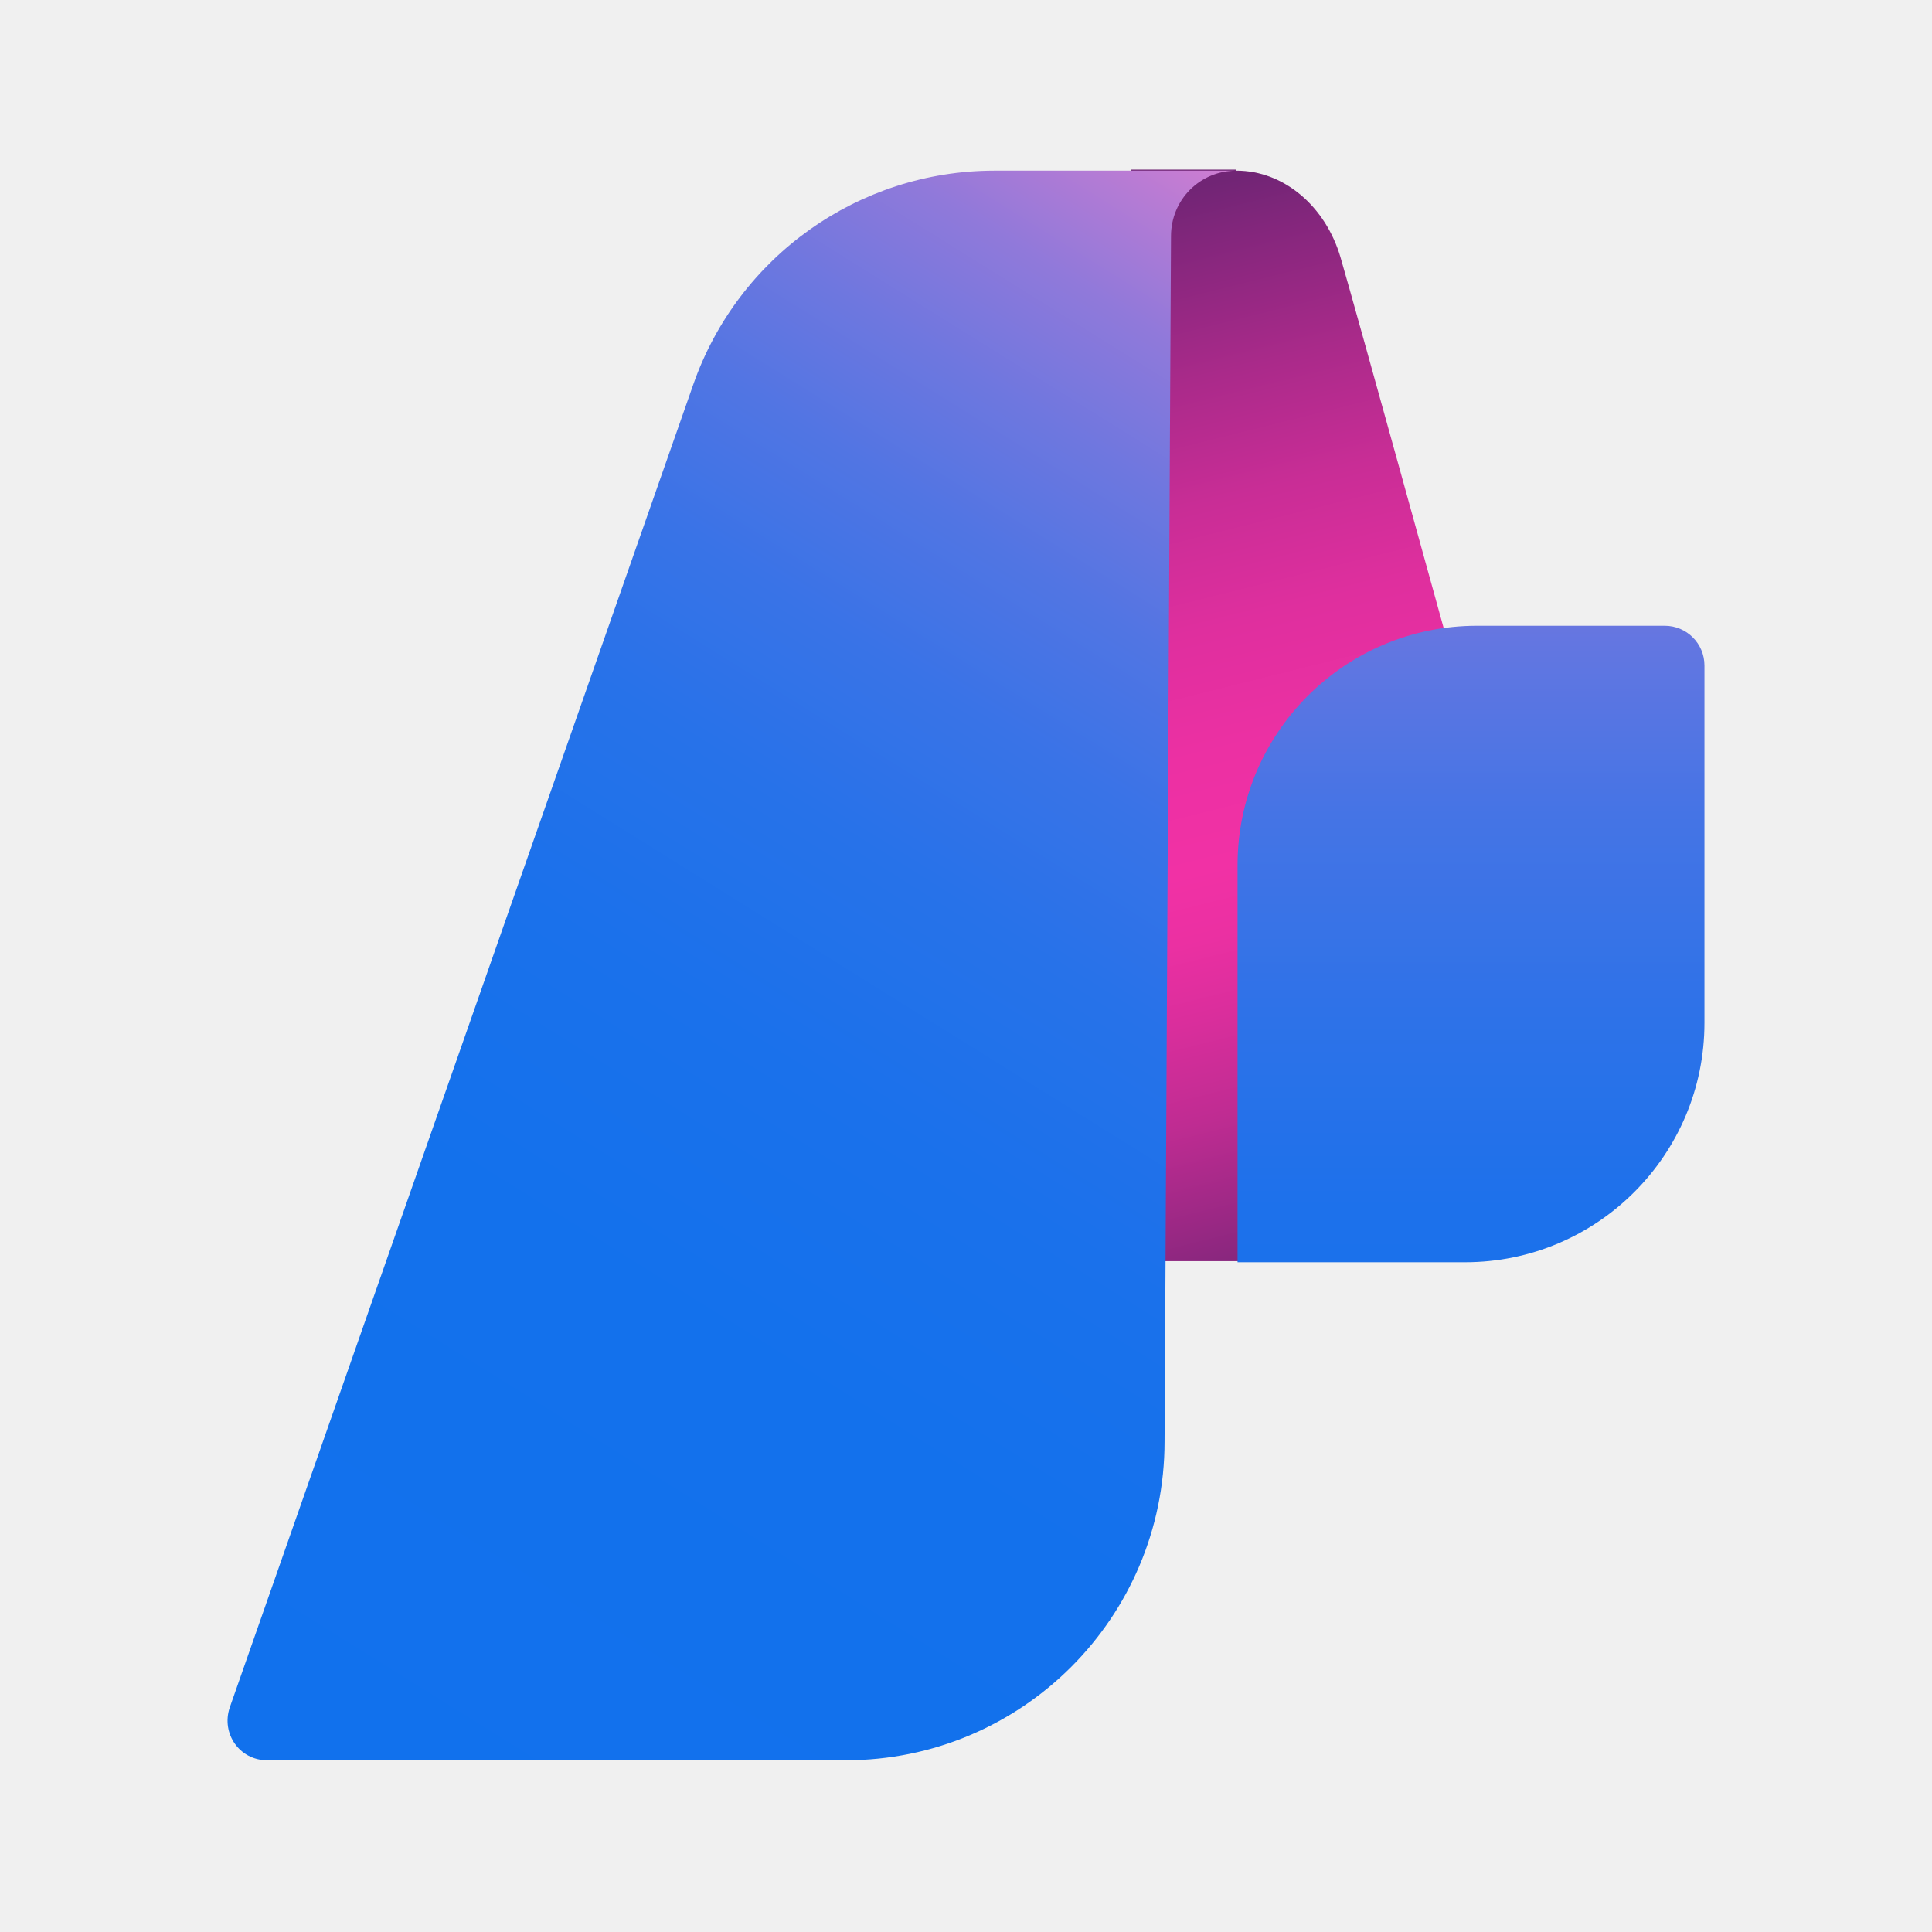
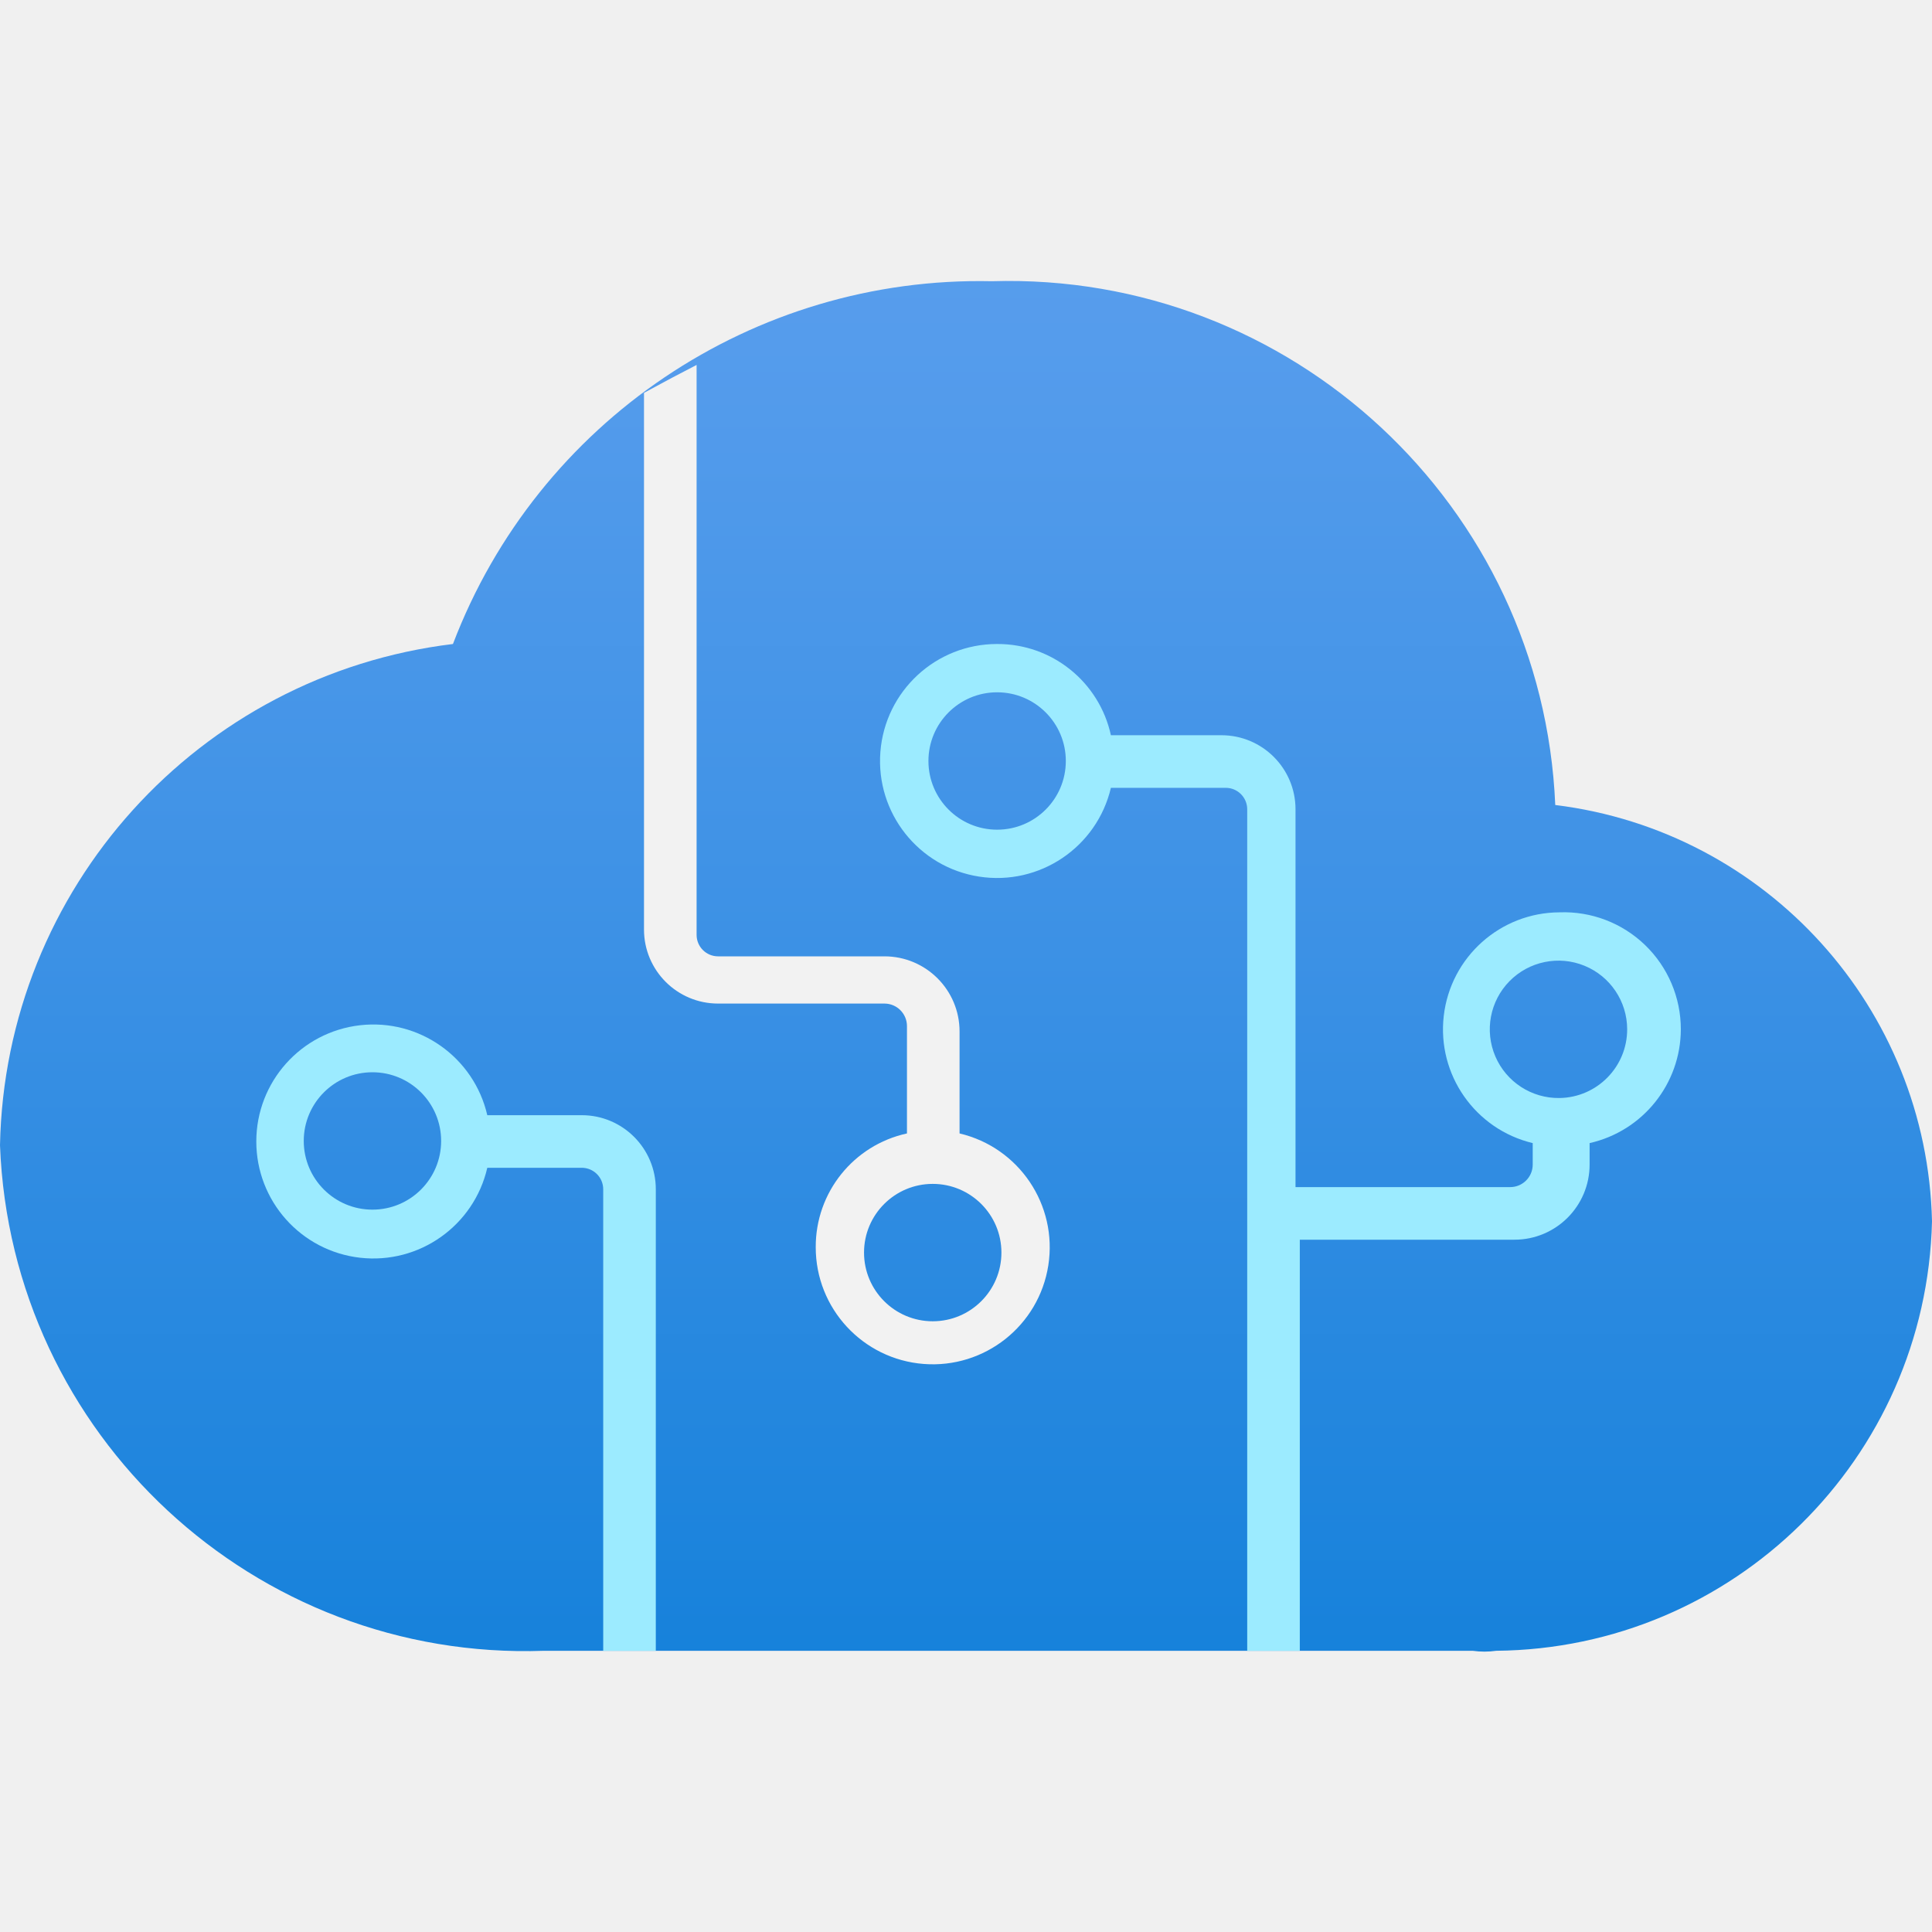
<svg xmlns="http://www.w3.org/2000/svg" viewBox="0 0 18 18" class="msportalfx-svg-placeholder" role="presentation" focusable="false">
  <g>
    <defs>
-       <linearGradient id="ac8db363-9f1b-49ab-9fff-3cc364d746c8" x1="12.76" y1="11.97" x2="10.26" y2="1.96" gradientUnits="userSpaceOnUse">
-         <stop offset="0" stop-color="#712575" />
-         <stop offset=".09" stop-color="#9a2884" />
-         <stop offset=".18" stop-color="#bf2c92" />
-         <stop offset=".27" stop-color="#da2e9c" />
-         <stop offset=".34" stop-color="#eb30a2" />
-         <stop offset=".4" stop-color="#f131a5" />
-         <stop offset=".5" stop-color="#ec30a3" />
-         <stop offset=".61" stop-color="#df2f9e" />
-         <stop offset=".72" stop-color="#c92d96" />
-         <stop offset=".83" stop-color="#aa2a8a" />
-         <stop offset=".95" stop-color="#83267c" />
-         <stop offset="1" stop-color="#712575" />
-       </linearGradient>
-       <linearGradient id="22be32e4-f9e7-4a0b-b975-2d99f984d0b8" x1="13.71" y1="1.8" x2="13.71" y2="15.92" gradientUnits="userSpaceOnUse">
-         <stop offset="0" stop-color="#da7ed0" />
-         <stop offset=".08" stop-color="#b17bd5" />
-         <stop offset=".19" stop-color="#8778db" />
-         <stop offset=".3" stop-color="#6276e1" />
-         <stop offset=".41" stop-color="#4574e5" />
-         <stop offset=".54" stop-color="#2e72e8" />
-         <stop offset=".67" stop-color="#1d71eb" />
-         <stop offset=".81" stop-color="#1471ec" />
-         <stop offset="1" stop-color="#1171ed" />
-       </linearGradient>
-       <linearGradient id="a8e3f2ff-03d2-46a4-9c16-eae29a9e9933" x1="12.86" y1="2.12" x2="3.5" y2="17.13" gradientUnits="userSpaceOnUse">
-         <stop offset="0" stop-color="#da7ed0" />
-         <stop offset=".05" stop-color="#b77bd4" />
-         <stop offset=".11" stop-color="#9079da" />
-         <stop offset=".18" stop-color="#6e77df" />
-         <stop offset=".25" stop-color="#5175e3" />
-         <stop offset=".33" stop-color="#3973e7" />
-         <stop offset=".42" stop-color="#2772e9" />
-         <stop offset=".54" stop-color="#1a71eb" />
-         <stop offset=".68" stop-color="#1371ec" />
-         <stop offset="1" stop-color="#1171ed" />
+       <linearGradient id="e05f244d-eb9d-4b22-876f-a7980f18718c" x1="9" y1="19.13" x2="9" y2="-.29" gradientUnits="userSpaceOnUse">
+         <stop offset="0" stop-color="#0078d4" />
+         <stop offset=".16" stop-color="#1380da" />
+         <stop offset=".53" stop-color="#3c91e5" />
+         <stop offset=".82" stop-color="#559cec" />
+         <stop offset="1" stop-color="#5ea0ef" />
      </linearGradient>
    </defs>
-     <path d="M11.52 1.59c.44 0 .83.33.97.81s.96 3.45.96 3.45v5.9h-2.97l.06-10.17h.98Z" fill-rule="evenodd" fill="url(#ac8db363-9f1b-49ab-9fff-3cc364d746c8)" />
-     <path d="M15.88 6.2a.37.37 0 0 0-.37-.37h-1.75c-1.23 0-2.23 1-2.23 2.23v3.7h2.12c1.23 0 2.23-1 2.23-2.23V6.2Z" fill="url(#22be32e4-f9e7-4a0b-b975-2d99f984d0b8)" />
-     <path d="M11.52 1.59c-.34 0-.61.27-.61.61l-.06 11.23a2.97 2.97 0 0 1-2.97 2.97H2.49c-.26 0-.43-.25-.35-.49L6.46 3.58a2.973 2.973 0 0 1 2.8-1.99h2.27Z" fill="url(#a8e3f2ff-03d2-46a4-9c16-eae29a9e9933)" fill-rule="evenodd" />
-     <path d="M0 0h18v18H0z" fill="none" />
+     <path d="M18 11.38a4 4 0 0 0-3.51-3.88 5.1 5.1 0 0 0-5.25-4.88A5.25 5.25 0 0 0 4.22 6 4.8 4.8 0 0 0 0 10.67a4.9 4.9 0 0 0 5.07 4.71h8.65a.78.78 0 0 0 .22 0 4.1 4.1 0 0 0 4.06-4Z" fill="url(#e05f244d-eb9d-4b22-876f-a7980f18718c)" />
+     <path d="M5.42 10.39h-.88a1.09 1.09 0 1 0 0 .49h.88a.2.2 0 0 1 .2.2v4.3h.49v-4.3a.69.69 0 0 0-.69-.69Zm-1.95.88a.64.64 0 1 1 .64-.64.64.64 0 0 1-.64.64Z" fill="#9cebff" />
+     <path d="M8.94 10.61v-1a.7.7 0 0 0-.7-.7H6.69a.2.2 0 0 1-.2-.2V3.4l-.23.12-.26.14v5a.69.69 0 0 0 .69.69h1.55a.21.21 0 0 1 .21.21v1a1.08 1.08 0 0 0-.85 1.06 1.09 1.09 0 1 0 1.34-1.06Zm-.25 1.7a.64.64 0 1 1 .64-.64.64.64 0 0 1-.64.64Z" fill="#f2f2f2" />
+     <path d="M14.53 8.5a1.09 1.09 0 0 0-.25 2.15v.2a.21.21 0 0 1-.21.21h-2V7.54a.69.69 0 0 0-.69-.69h-1.03A1.08 1.08 0 0 0 9.29 6a1.09 1.09 0 1 0 1.06 1.34h1.07a.2.2 0 0 1 .2.2v7.84h.49v-3.83h2a.7.7 0 0 0 .7-.7v-.2a1.09 1.09 0 0 0 .85-1.06 1.09 1.09 0 0 0-1.13-1.09Zm-5.24-.77a.64.64 0 1 1 .64-.64.64.64 0 0 1-.64.64Zm5.24 2.5a.64.64 0 1 1 .63-.64.64.64 0 0 1-.63.64Z" fill="#9cebff" />
  </g>
  <style>.msportalfx-svg-c01{fill:#fff}.msportalfx-svg-c02{fill:#e5e5e5}.msportalfx-svg-c03{fill:#a0a1a2}.msportalfx-svg-c04{fill:#7a7a7a}.msportalfx-svg-c05{fill:#3e3e3e}.msportalfx-svg-c06{fill:#1e1e1e}.msportalfx-svg-c07{fill:#0f0f0f}.msportalfx-svg-c08{fill:#ba141a}.msportalfx-svg-c09{fill:#dd5900}.msportalfx-svg-c10{fill:#ff8c00}.msportalfx-svg-c11{fill:#fcd116}.msportalfx-svg-c12{fill:#fee087}.msportalfx-svg-c13{fill:#b8d432}.msportalfx-svg-c14,.msportalfx-svg-c32{fill:#57a300}.msportalfx-svg-c15{fill:#59b4d9}.msportalfx-svg-c16{fill:#3999c6}.msportalfx-svg-c17{fill:#804998}.msportalfx-svg-c18{fill:#ec008c}.msportalfx-svg-c19{fill:#0072c6}.msportalfx-svg-c20{fill:#68217a}.msportalfx-svg-c21{fill:#00188f}.msportalfx-svg-c22{fill:#e81123}.fxs-mode-light .msportalfx-svg-c22{fill:#a4262c}.msportalfx-svg-c23{fill:#cae3f3}.msportalfx-svg-c24{fill:#59aed3}.msportalfx-svg-c25{fill:#4c3b12}.msportalfx-svg-c26{fill:#be9555}.msportalfx-svg-c27{fill:#4f4d52}.msportalfx-svg-c28{fill:#ef6f59}.msportalfx-svg-c29{fill:#f7cb64}.msportalfx-svg-c30{fill:#fdd8db}.msportalfx-svg-c31{fill:#f6ffec}.msportalfx-svg-c33{fill:#8a2da5}.msportalfx-svg-c34{fill:#e00b1c}.msportalfx-svg-c35{fill:#015cda}.msportalfx-svg-c36{fill:#5db300}.msportalfx-svg-c97{fill:#ffb900}.msportalfx-svg-c98{fill:#00a4ef}.msportalfx-svg-c99{fill:#f25022}.msportalfx-inverted-theme .msportalfx-svg-c05,.fxs-theme-dark .msportalfx-svg-c05{fill:#777}.msportalfx-inverted-theme .msportalfx-svg-c07,.fxs-theme-dark .msportalfx-svg-c07{fill:#f2f2f2}.msportalfx-svg-palette-white{fill:#fff}.msportalfx-svg-palette-blue{fill:#015cda}.msportalfx-svg-palette-black{fill:#1e1e1e}.msportalfx-svg-palette-green{fill:#57a300}.msportalfx-svg-palette-gray{fill:#a0a1a2}.msportalfx-svg-palette-inherit{fill:inherit}.msportalfx-svg-badge{position:absolute;left:0;bottom:0;min-height:10px;min-width:10px}.fxc-menu-icon&gt;.msportalfx-svg-badge{left:-2px;bottom:-2px;min-height:8px;min-width:8px}.msportalfx-svg-disabled{filter:grayscale(100%)}.msportalfx-svg-loading-square{animation:ProgressFlagAnimation 1.45s infinite ease-in-out;transform-origin:50%}.msportalfx-svg-loading-square:nth-child(1){animation-delay:0s}.msportalfx-svg-loading-square:nth-child(2){animation-delay:.2s}.msportalfx-svg-loading-square:nth-child(3){animation-delay:.4s}@keyframes ProgressFlagAnimation{0%{transform:scale(1);opacity:.3}36.1%{transform:scale(1.06);opacity:1}50%{transform:scale(1.06);opacity:1}86.1%{transform:scale(1);opacity:.3}}.msportalfx-svg-flip-horizontal&gt;svg,svg.msportalfx-svg-flip-horizontal{transform:scaleX(-1)}.msportalfx-svg-fabric-rotate360{animation:ImageRotation 1.3s cubic-bezier(.53,.21,.29,.67) infinite}@keyframes ImageRotation{0%{transform:rotate(-45deg)}100%{transform:rotate(315deg)}}.fxs-svg-number .msportalfx-font-bold{font-size:10px;fill:#0065ad}.fxs-svg-number .fxs-svg-circle{stroke-width:0%;fill:#0078d4}.fxs-svg-number .fxs-svg-text{fill:#fff;font-size:10px}.fxs-svg-number.msportalfx-svg-disabled{filter:grayscale(0%)}.fxs-svg-number.msportalfx-svg-disabled .fxs-svg-circle{fill:#fff;stroke-width:1px;stroke:#949494}.fxs-svg-number.msportalfx-svg-disabled .fxs-svg-text{fill:#949494}.fxs-theme-dark .fxs-svg-number .fxs-svg-text{fill:#0f0f0f}.fxs-theme-dark .fxs-svg-number .fxs-svg-circle{stroke-width:0%;fill:#0078d4}.fxs-theme-dark .fxs-svg-number.msportalfx-svg-disabled .fxs-svg-circle{fill:#0f0f0f;stroke-width:1px;stroke:#949494}.fxs-theme-dark .fxs-svg-number.msportalfx-svg-disabled .fxs-svg-text{fill:#949494}</style>
</svg>
